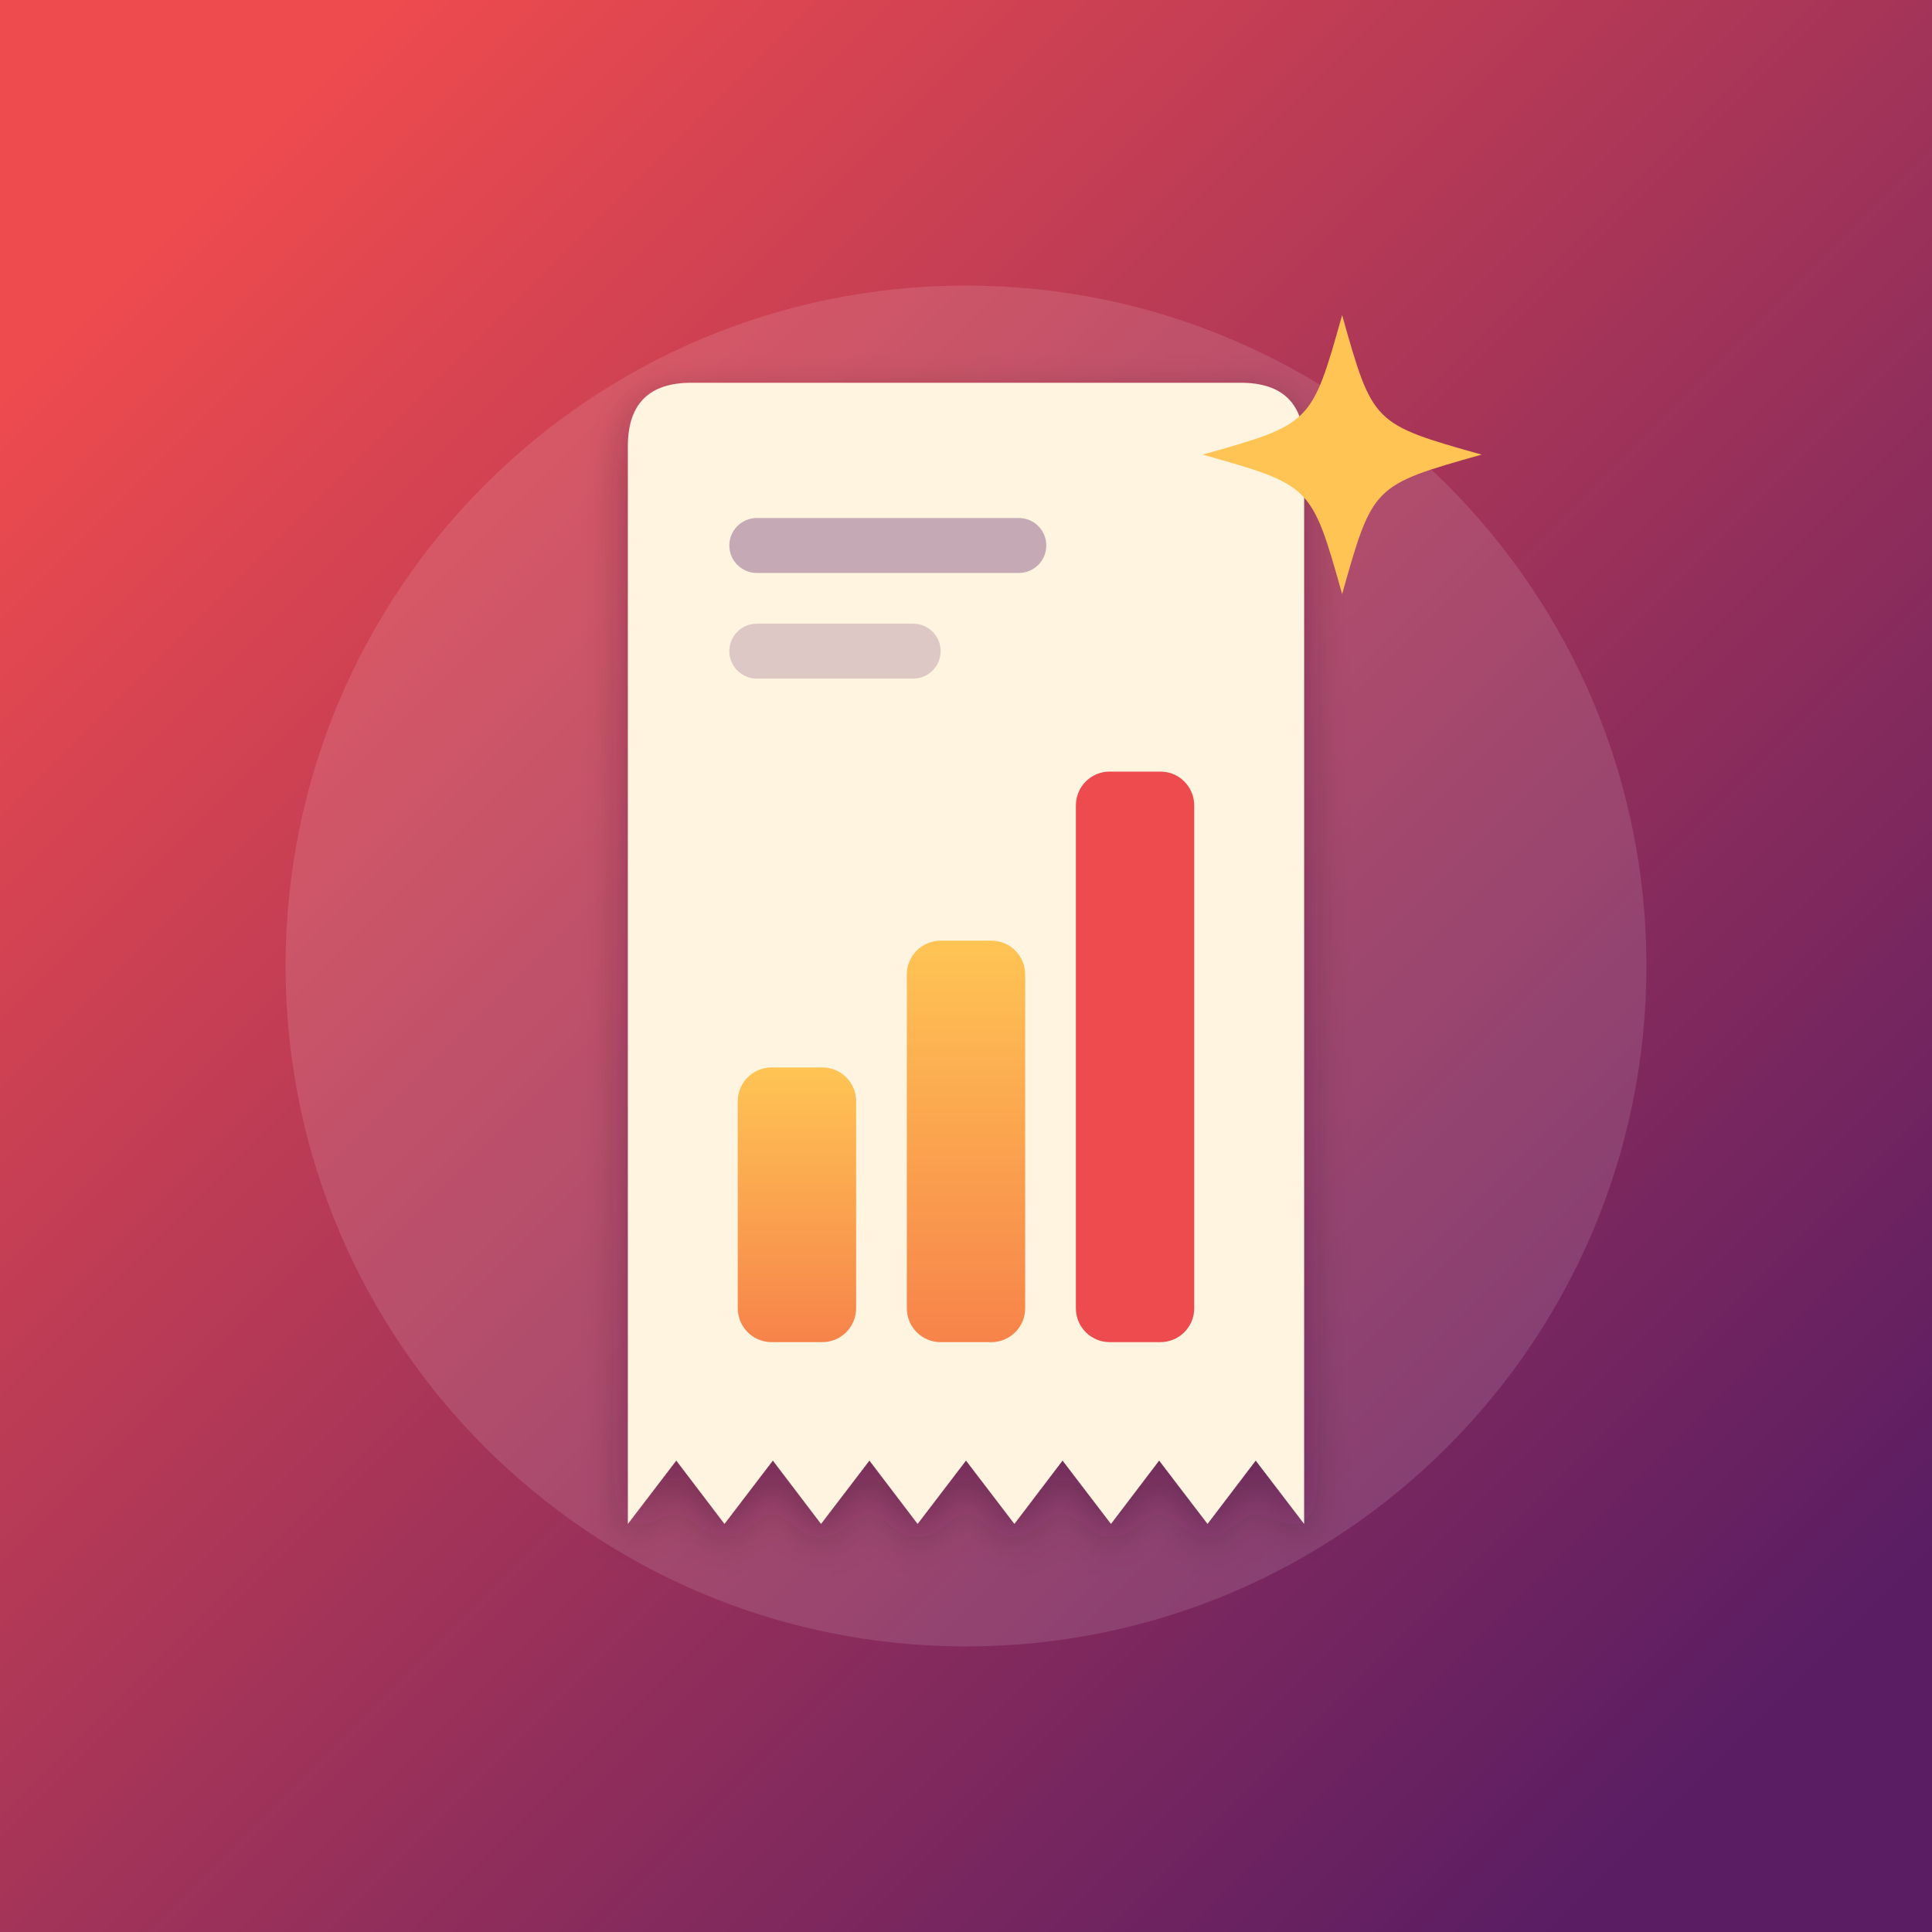
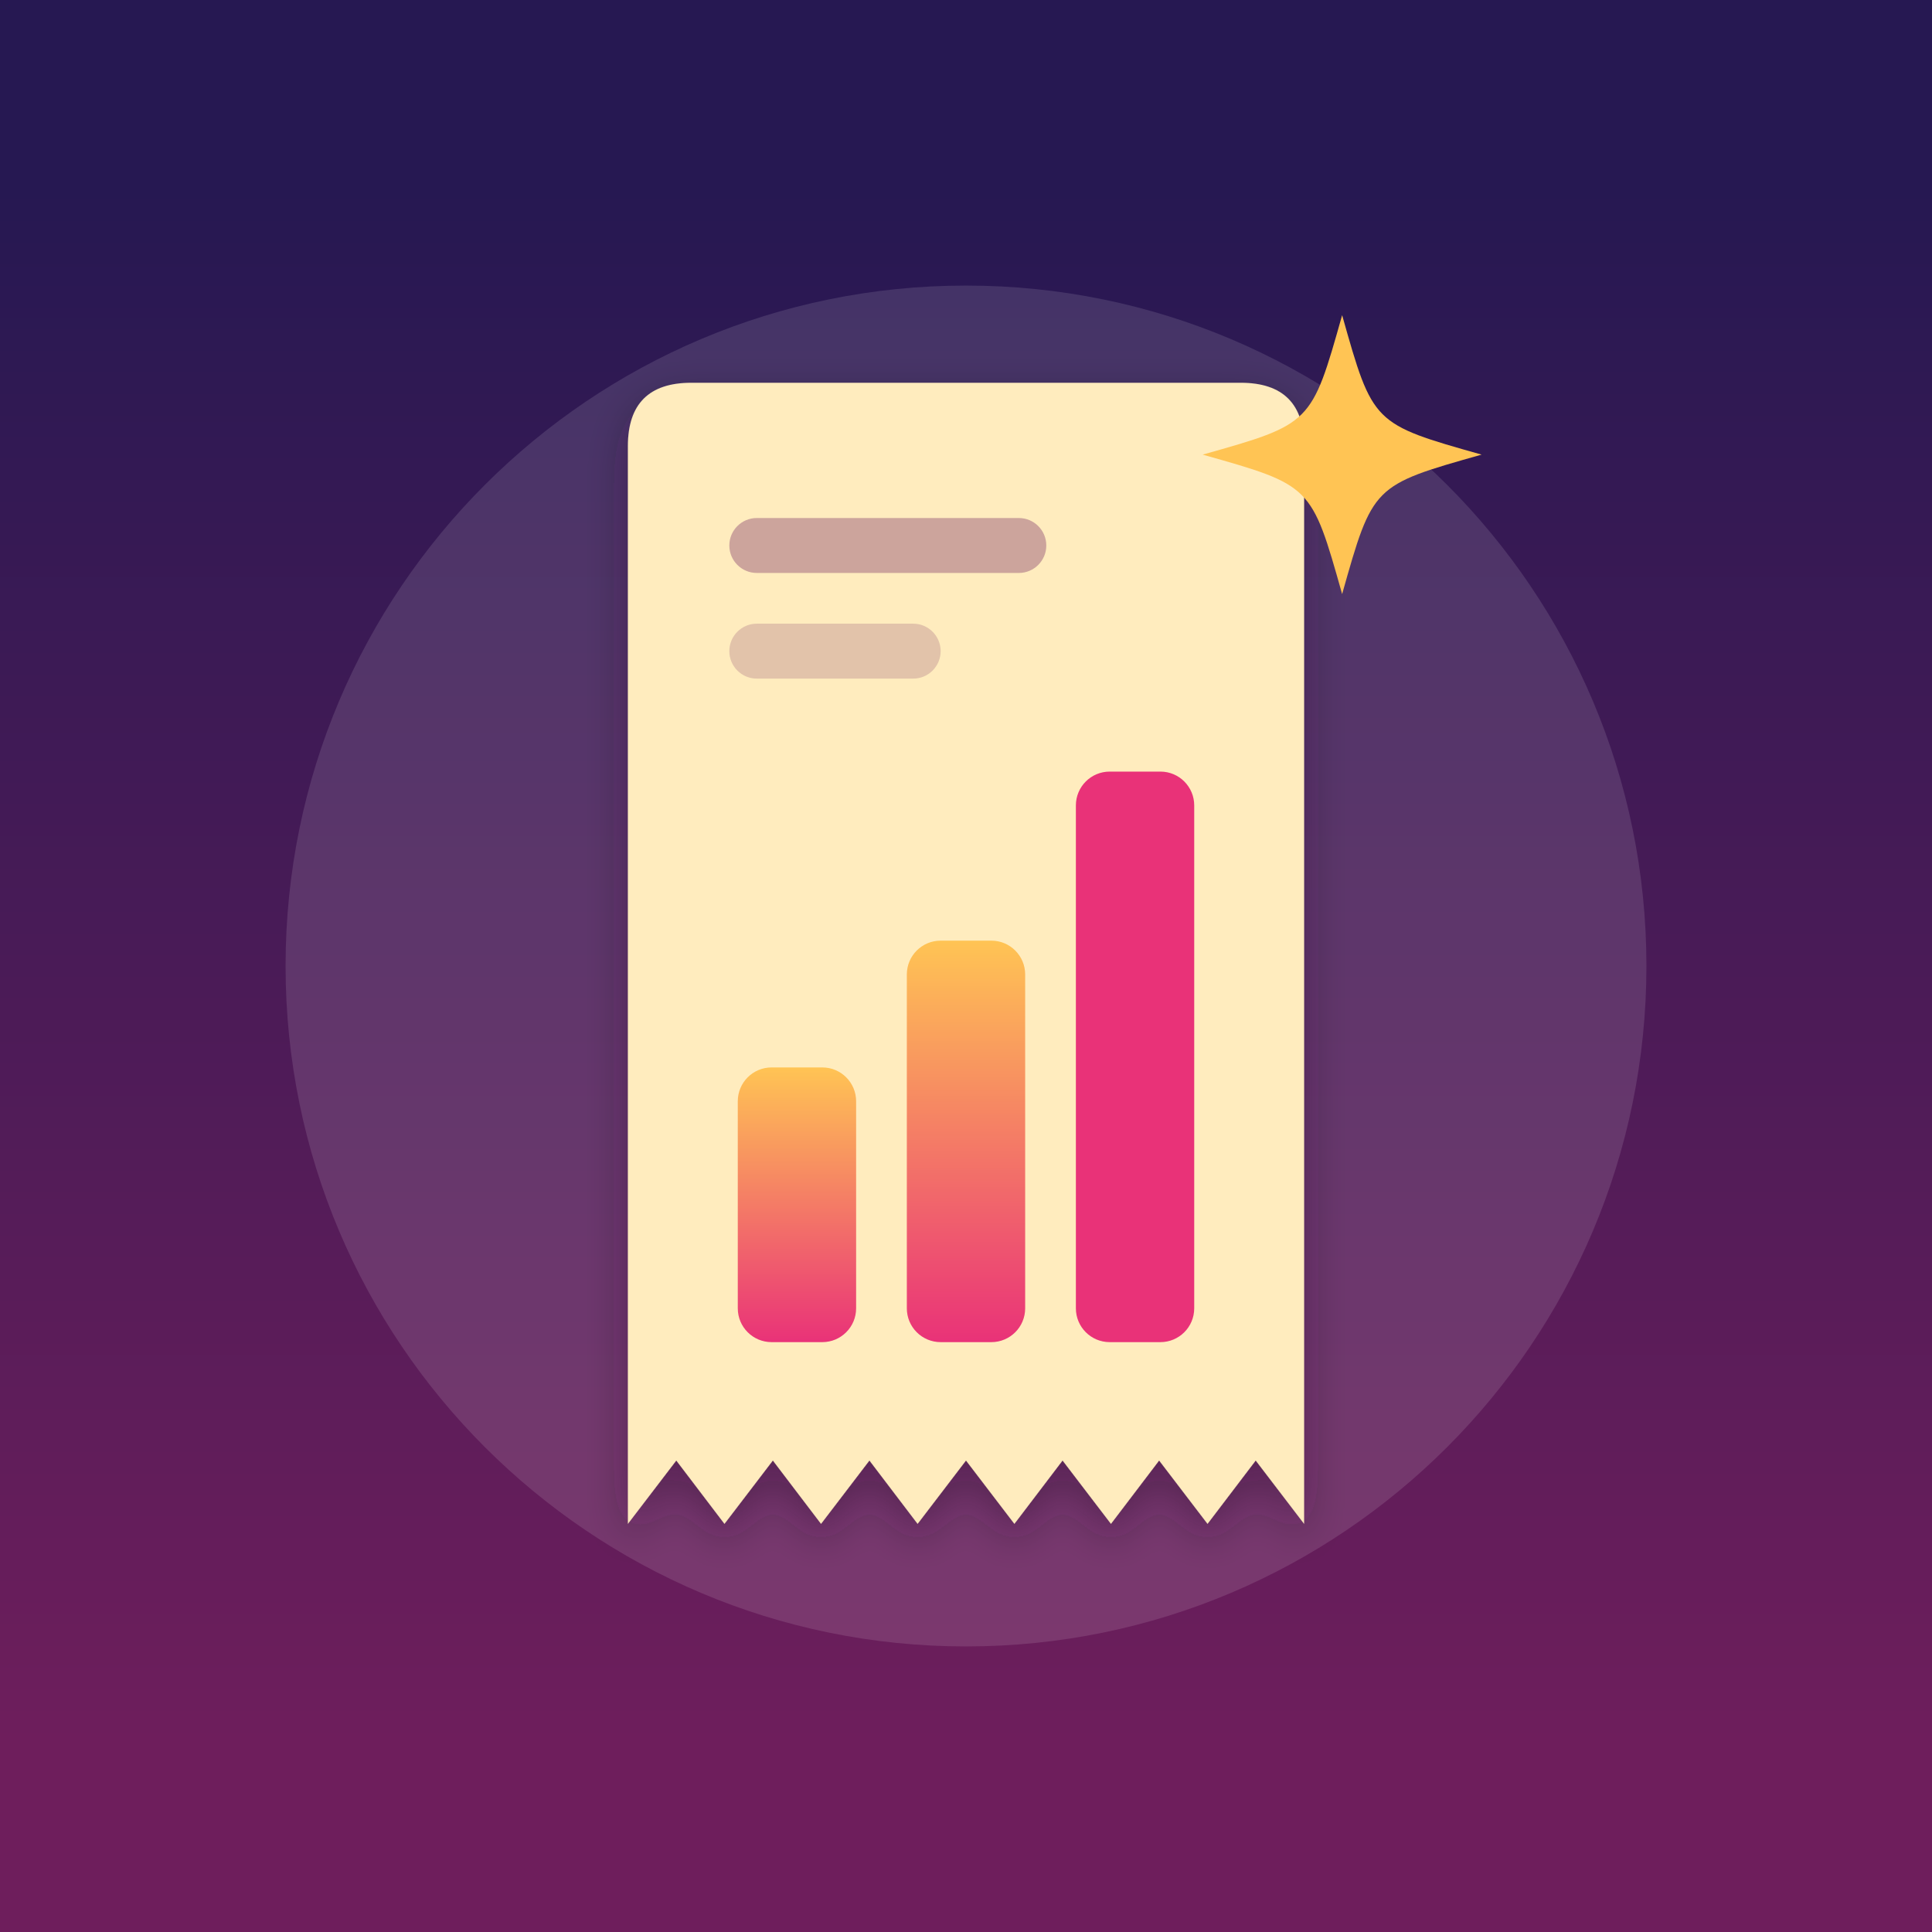
<svg xmlns="http://www.w3.org/2000/svg" viewBox="0 0 1024 1024">
  <defs>
-     <linearGradient id="bg" gradientUnits="userSpaceOnUse" x1="100" y1="100" x2="924" y2="924">
-       <stop offset="0" stop-color="#EE4B4E" />
-       <stop offset="1" stop-color="#5A1D63" />
+     <linearGradient id="bg" gradientUnits="userSpaceOnUse" x1="512" y1="100" x2="512" y2="924">
+       <stop offset="0" stop-color="#261852" />
+       <stop offset="1" stop-color="#6E1E5C" />
    </linearGradient>
    <linearGradient id="gold" x1="0" y1="1" x2="0" y2="0">
-       <stop offset="0" stop-color="#F7834A" />
+       <stop offset="0" stop-color="#E93278" />
      <stop offset="1" stop-color="#FFC454" />
    </linearGradient>
    <filter id="shadow" x="-10%" y="-10%" width="120%" height="130%">
      <feDropShadow dx="0" dy="10" stdDeviation="12" flood-color="#000" flood-opacity="0.28" />
    </filter>
    <filter id="lift" x="-20%" y="-20%" width="140%" height="140%">
      <feDropShadow dx="0" dy="8" stdDeviation="10" flood-color="#2A0A2E" flood-opacity="0.35" />
    </filter>
  </defs>
  <rect width="1024" height="1024" fill="url(#bg)" />
  <g transform="translate(512 512) scale(1.12) translate(-512 -512)">
    <circle cx="512" cy="512" r="322" fill="#FFFFFF" fill-opacity="0.12" />
-     <path filter="url(#lift)" fill="#FFF4E0" d="M352,266 Q352,236 382,236 H642 Q672,236 672,266 V776 L649.1,746 L626.3,776 L603.4,746 L580.6,776 L557.7,746 L534.9,776 L512.0,746 L489.1,776 L466.3,746 L443.4,776 L420.6,746 L397.7,776 L374.9,746 L352.0,776 Z" />
-     <rect x="400" y="300" width="150" height="26" rx="13" fill="#5A1D63" fill-opacity="0.35" />
-     <rect x="400" y="350" width="100" height="26" rx="13" fill="#5A1D63" fill-opacity="0.2" />
+     <path filter="url(#lift)" fill="#FFECBE" d="M352,266 Q352,236 382,236 H642 Q672,236 672,266 V776 L649.1,746 L626.3,776 L603.4,746 L580.6,776 L557.7,746 L534.9,776 L512.0,746 L489.1,776 L466.3,746 L443.4,776 L420.6,746 L397.7,776 L374.9,746 L352.0,776 Z" />
+     <rect x="400" y="300" width="150" height="26" rx="13" fill="#6E1E5C" fill-opacity="0.35" />
+     <rect x="400" y="350" width="100" height="26" rx="13" fill="#6E1E5C" fill-opacity="0.2" />
    <rect x="404" y="560" width="56" height="130" rx="16" fill="url(#gold)" />
    <rect x="484" y="500" width="56" height="190" rx="16" fill="url(#gold)" />
-     <rect x="564" y="420" width="56" height="270" rx="16" fill="#EE4B4E" />
+     <rect x="564" y="420" width="56" height="270" rx="16" fill="#E93278" />
    <path fill="#FFC454" d="M690,204 C704.52,255.48 704.52,255.48 756,270 C704.52,284.52 704.52,284.52 690,336 C675.48,284.52 675.48,284.52 624,270 C675.48,255.48 675.48,255.48 690,204Z" />
  </g>
</svg>
